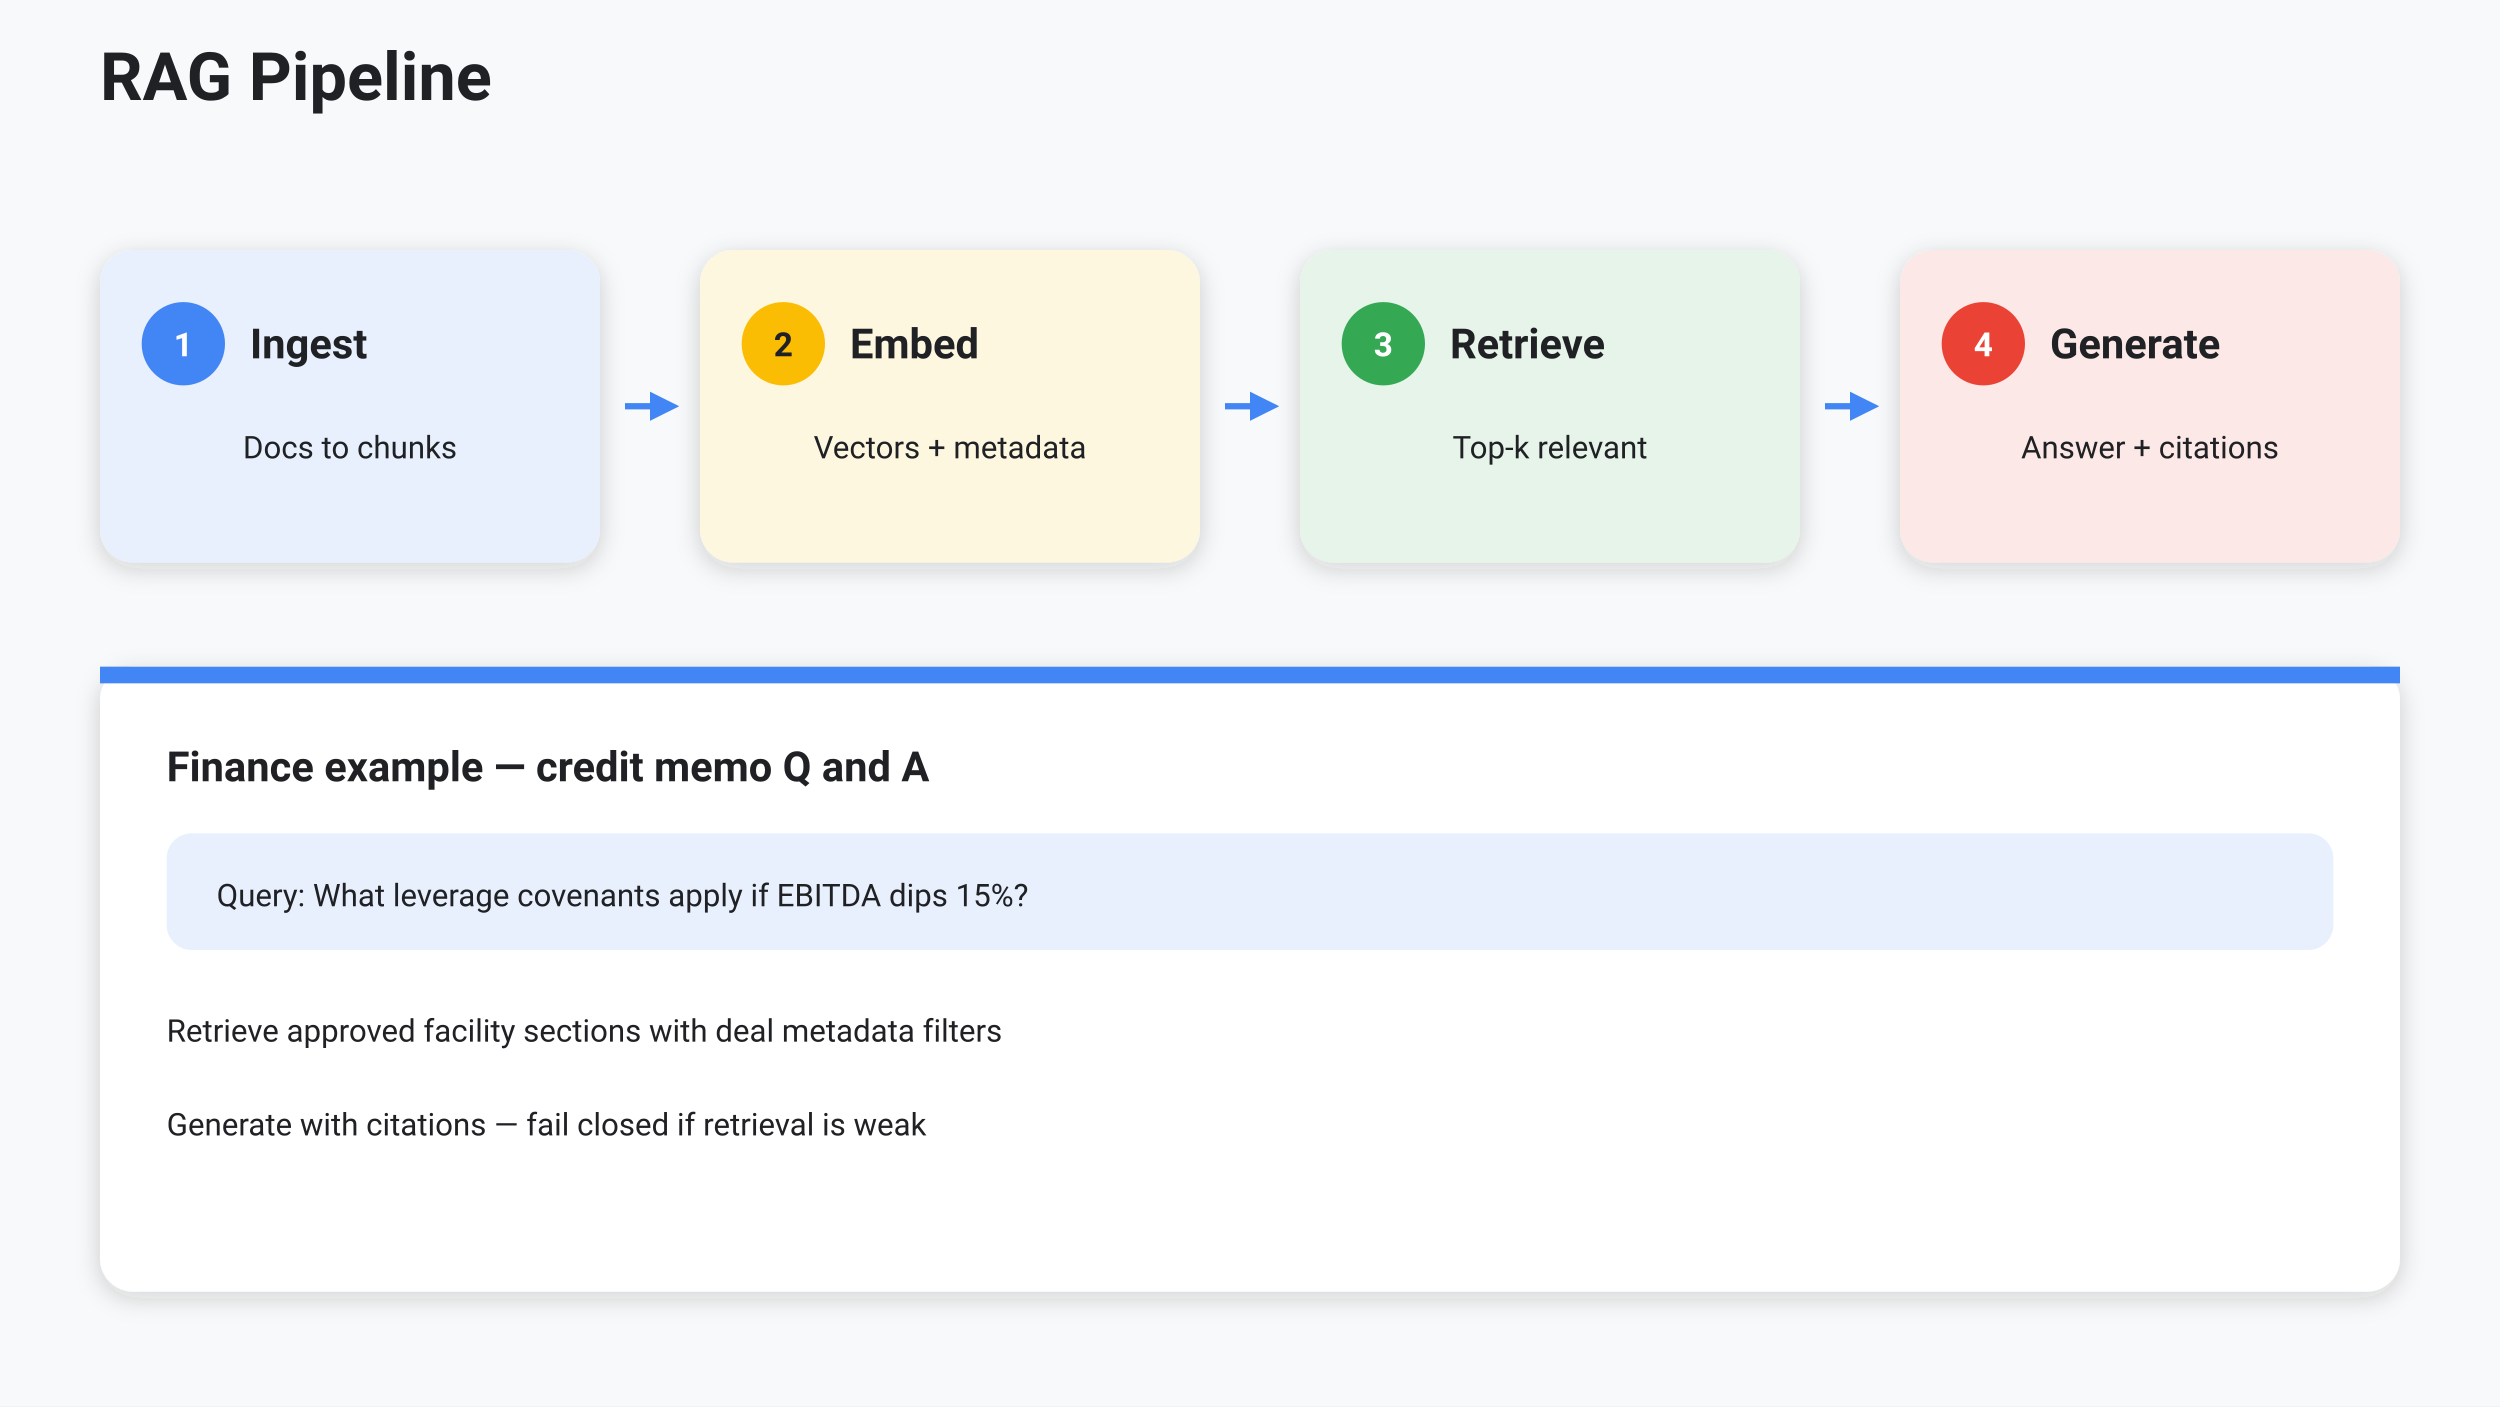
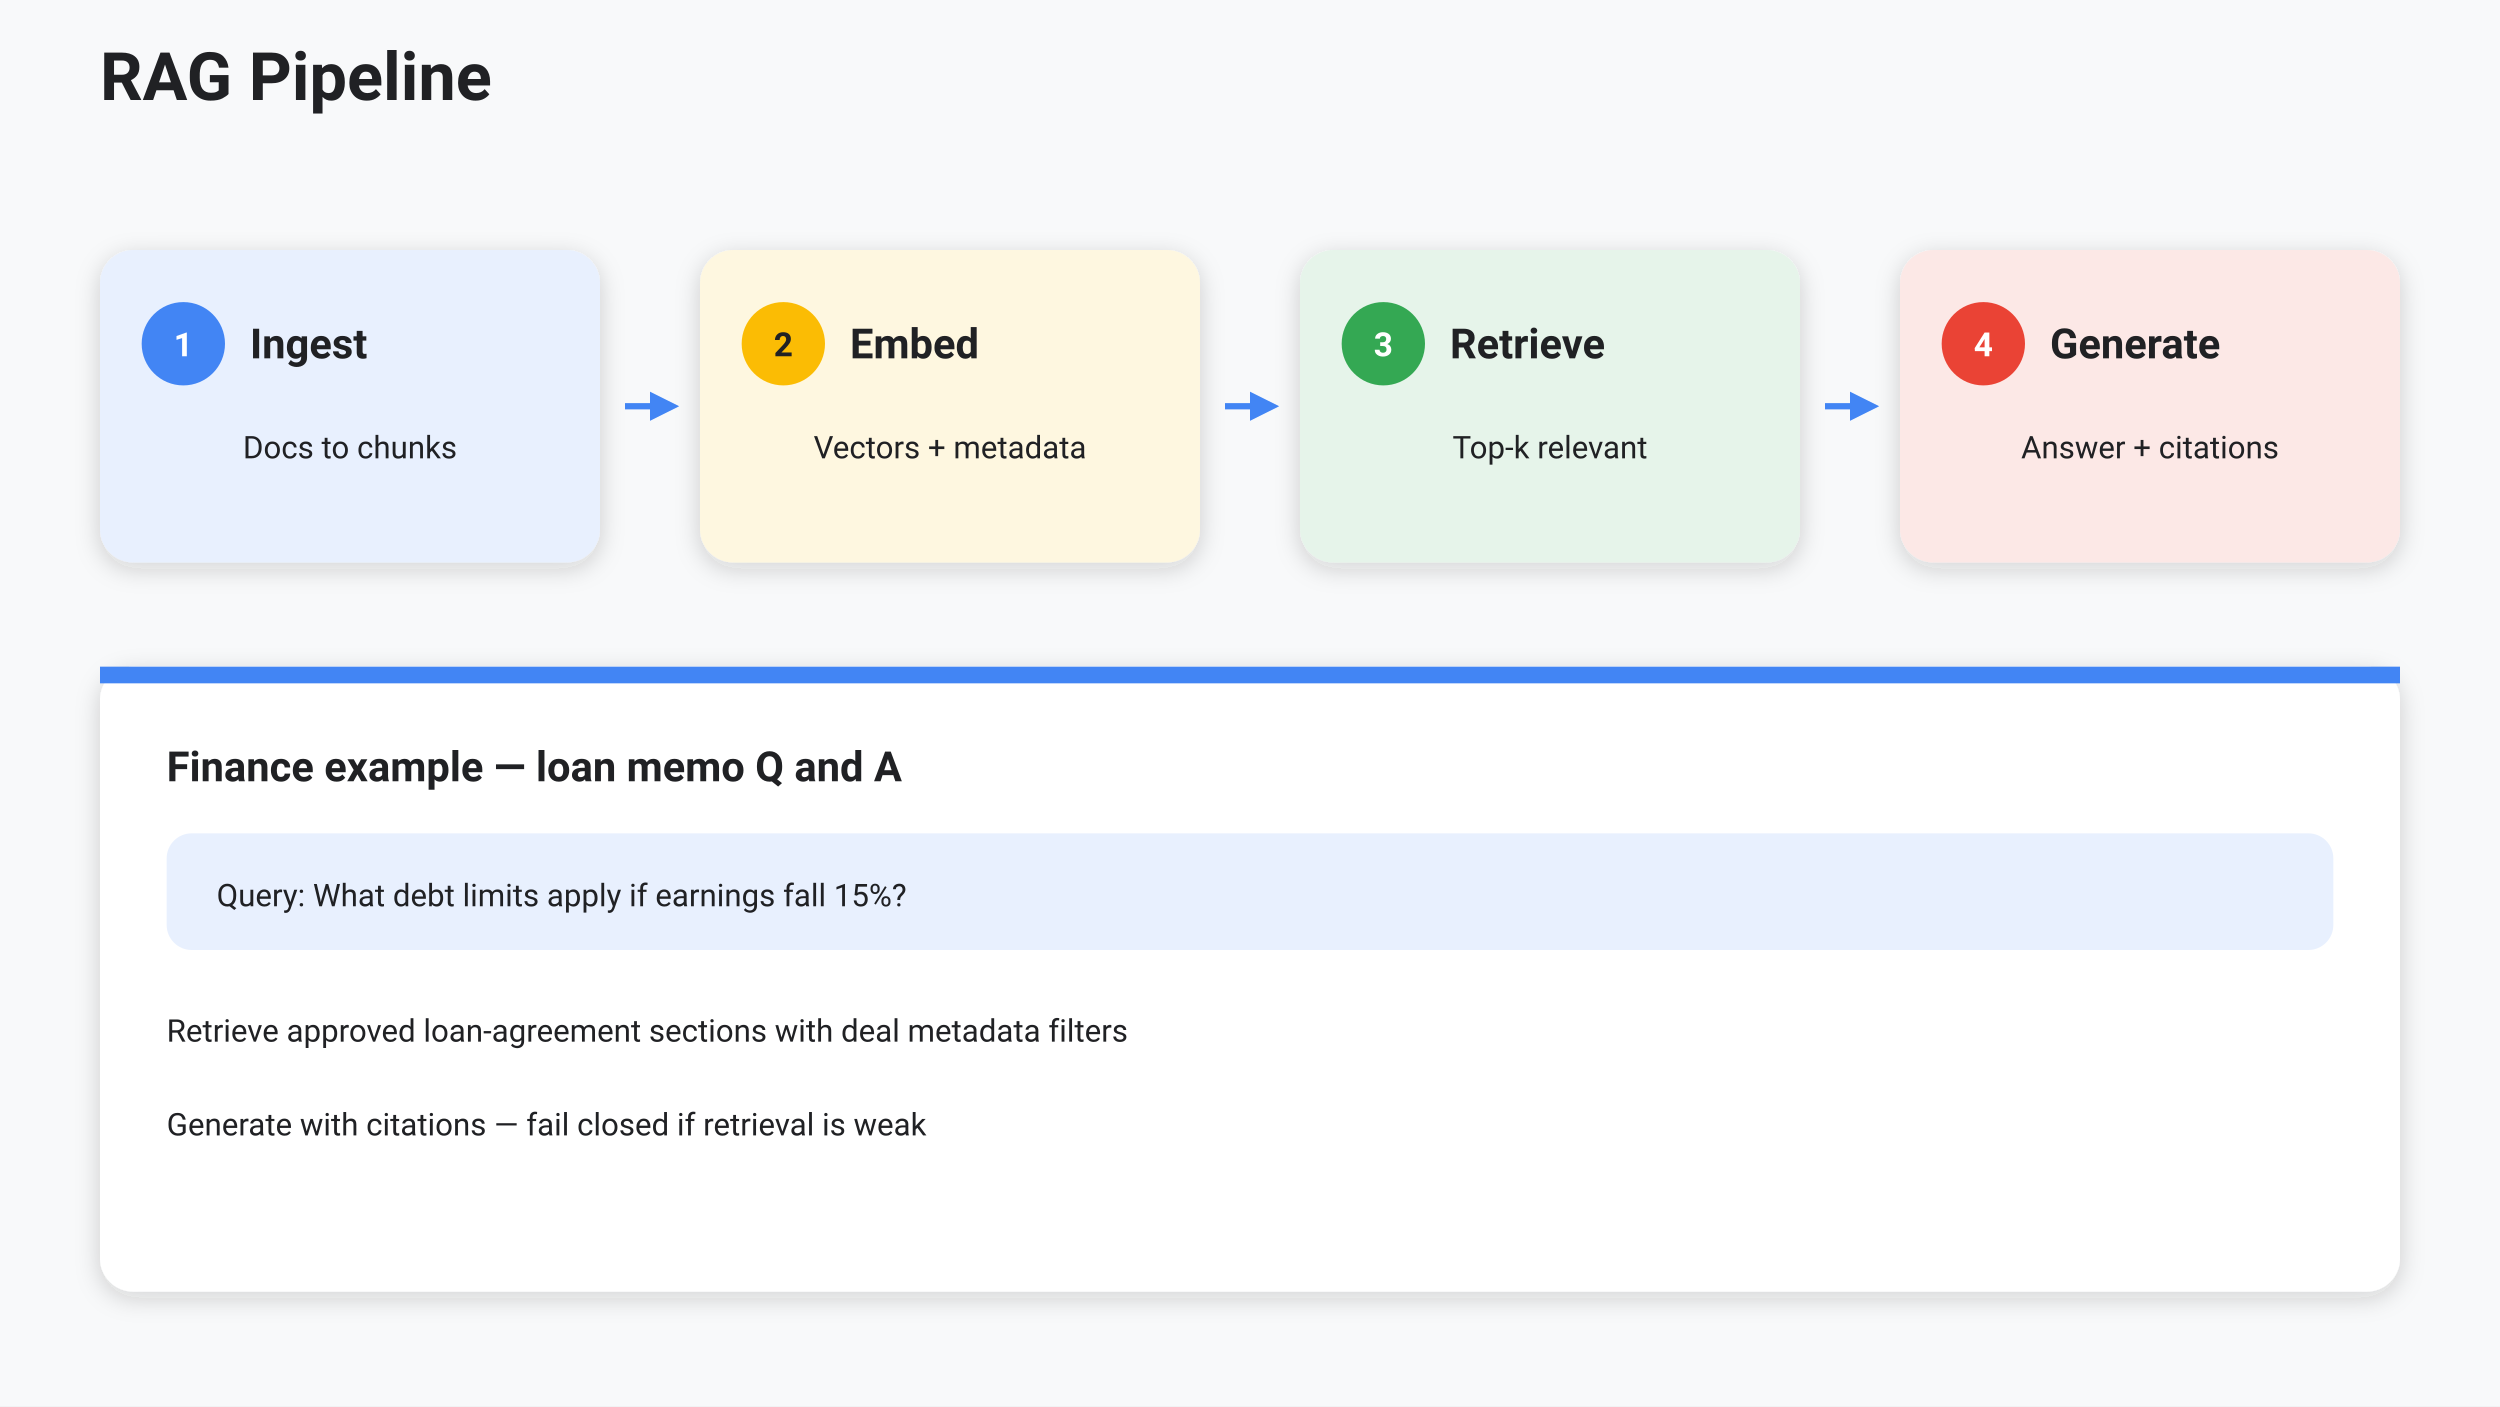
<svg xmlns="http://www.w3.org/2000/svg" width="1200" height="675" viewBox="0 0 1200 675">
  <defs>
    <filter id="elev2" x="-40%" y="-40%" width="180%" height="180%">
      <feDropShadow dx="0" dy="3" stdDeviation="6" flood-color="#202124" flood-opacity="0.18" />
    </filter>
    <style type="text/css">
      .title { font-family: Roboto, Arial, sans-serif; font-size: 32px; font-weight: 700; fill: #202124; }
      .sub { font-family: Roboto, Arial, sans-serif; font-size: 16px; fill: #5F6368; }
      .h2 { font-family: Roboto, Arial, sans-serif; font-size: 20px; font-weight: 700; fill: #202124; }
      .body { font-family: Roboto, Arial, sans-serif; font-size: 15px; fill: #5F6368; }
      .body-ink { font-family: Roboto, Arial, sans-serif; font-size: 15px; fill: #202124; }
      .num { font-family: Roboto, Arial, sans-serif; font-size: 16px; font-weight: 700; fill: #FFF; }
      .num-dark { font-family: Roboto, Arial, sans-serif; font-size: 16px; font-weight: 700; fill: #202124; }
      .on-dark { fill: #FFF; }
    </style>
  </defs>
  <rect width="1200" height="675" fill="#F8F9FA" />
  <text x="48" y="48" class="title">RAG Pipeline</text>
  <rect x="48" y="120" width="240" height="150" rx="16" fill="#E8F0FE" filter="url(#elev2)" />
  <circle cx="88" cy="165" r="20" fill="#4285F4" />
  <text x="88" y="171" text-anchor="middle" class="num">1</text>
  <text x="120" y="172" class="h2">Ingest</text>
  <text x="168" y="220" text-anchor="middle" class="body-ink">Docs to chunks</text>
  <line x1="300" y1="195" x2="314" y2="195" stroke="#4285F4" stroke-width="3" />
  <polygon points="326,195 312,188 312,202" fill="#4285F4" />
  <rect x="336" y="120" width="240" height="150" rx="16" fill="#FEF7E0" filter="url(#elev2)" />
  <circle cx="376" cy="165" r="20" fill="#FBBC04" />
  <text x="376" y="171" text-anchor="middle" class="num-dark">2</text>
  <text x="408" y="172" class="h2">Embed</text>
  <text x="456" y="220" text-anchor="middle" class="body-ink">Vectors + metadata</text>
  <line x1="588" y1="195" x2="602" y2="195" stroke="#4285F4" stroke-width="3" />
  <polygon points="614,195 600,188 600,202" fill="#4285F4" />
  <rect x="624" y="120" width="240" height="150" rx="16" fill="#E6F4EA" filter="url(#elev2)" />
  <circle cx="664" cy="165" r="20" fill="#34A853" />
  <text x="664" y="171" text-anchor="middle" class="num">3</text>
  <text x="696" y="172" class="h2">Retrieve</text>
  <text x="744" y="220" text-anchor="middle" class="body-ink">Top-k relevant</text>
  <line x1="876" y1="195" x2="890" y2="195" stroke="#4285F4" stroke-width="3" />
  <polygon points="902,195 888,188 888,202" fill="#4285F4" />
  <rect x="912" y="120" width="240" height="150" rx="16" fill="#FCE8E6" filter="url(#elev2)" />
  <circle cx="952" cy="165" r="20" fill="#EA4335" />
  <text x="952" y="171" text-anchor="middle" class="num">4</text>
  <text x="984" y="172" class="h2">Generate</text>
  <text x="1032" y="220" text-anchor="middle" class="body-ink">Answer + citations</text>
  <rect x="48" y="320" width="1104" height="300" rx="16" fill="#FFFFFF" filter="url(#elev2)" />
  <rect x="48" y="320" width="1104" height="8" fill="#4285F4" />
-   <text x="80" y="375" class="h2">Finance example — credit memo Q and A</text>
+   <text x="80" y="375" class="h2">Finance example — loan memo Q and A</text>
  <rect x="80" y="400" width="1040" height="56" rx="12" fill="#E8F0FE" />
-   <text x="104" y="435" class="body-ink">Query: What leverage covenants apply if EBITDA dips 15%?</text>
-   <text x="80" y="500" class="body-ink">Retrieve approved facility sections with deal metadata filters</text>
+   <text x="104" y="435" class="body-ink">Query: What debt limits apply if earnings fall 15%?</text>
+   <text x="80" y="500" class="body-ink">Retrieve approved loan-agreement sections with deal metadata filters</text>
  <text x="80" y="545" class="body-ink">Generate with citations — fail closed if retrieval is weak</text>
</svg>
